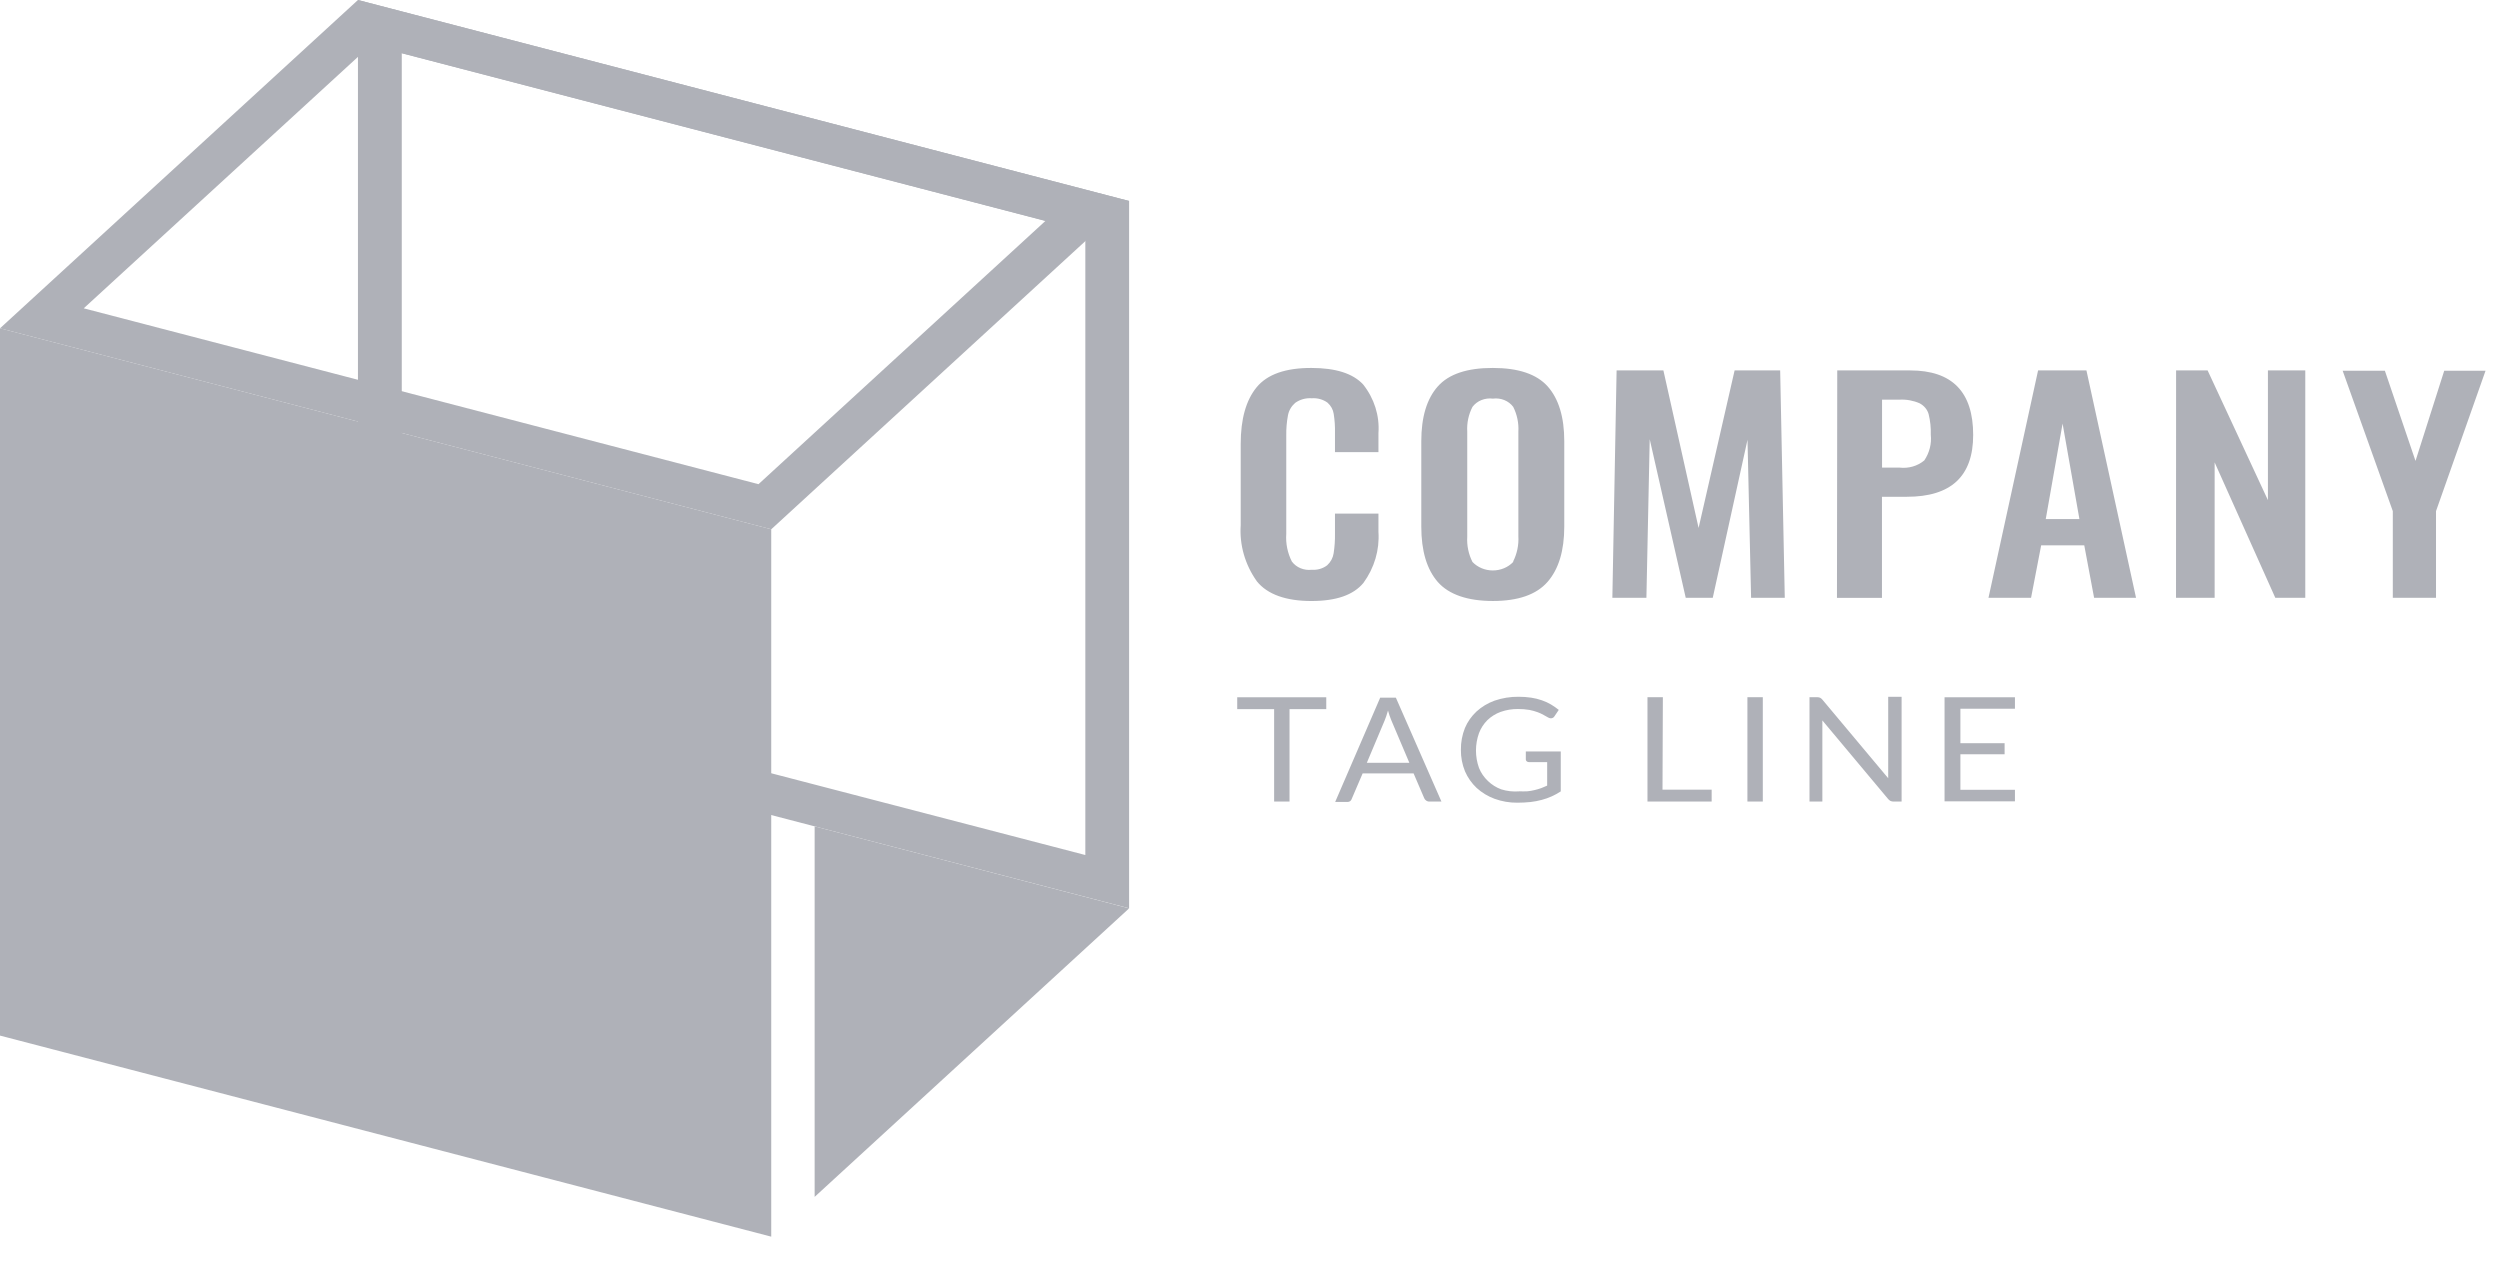
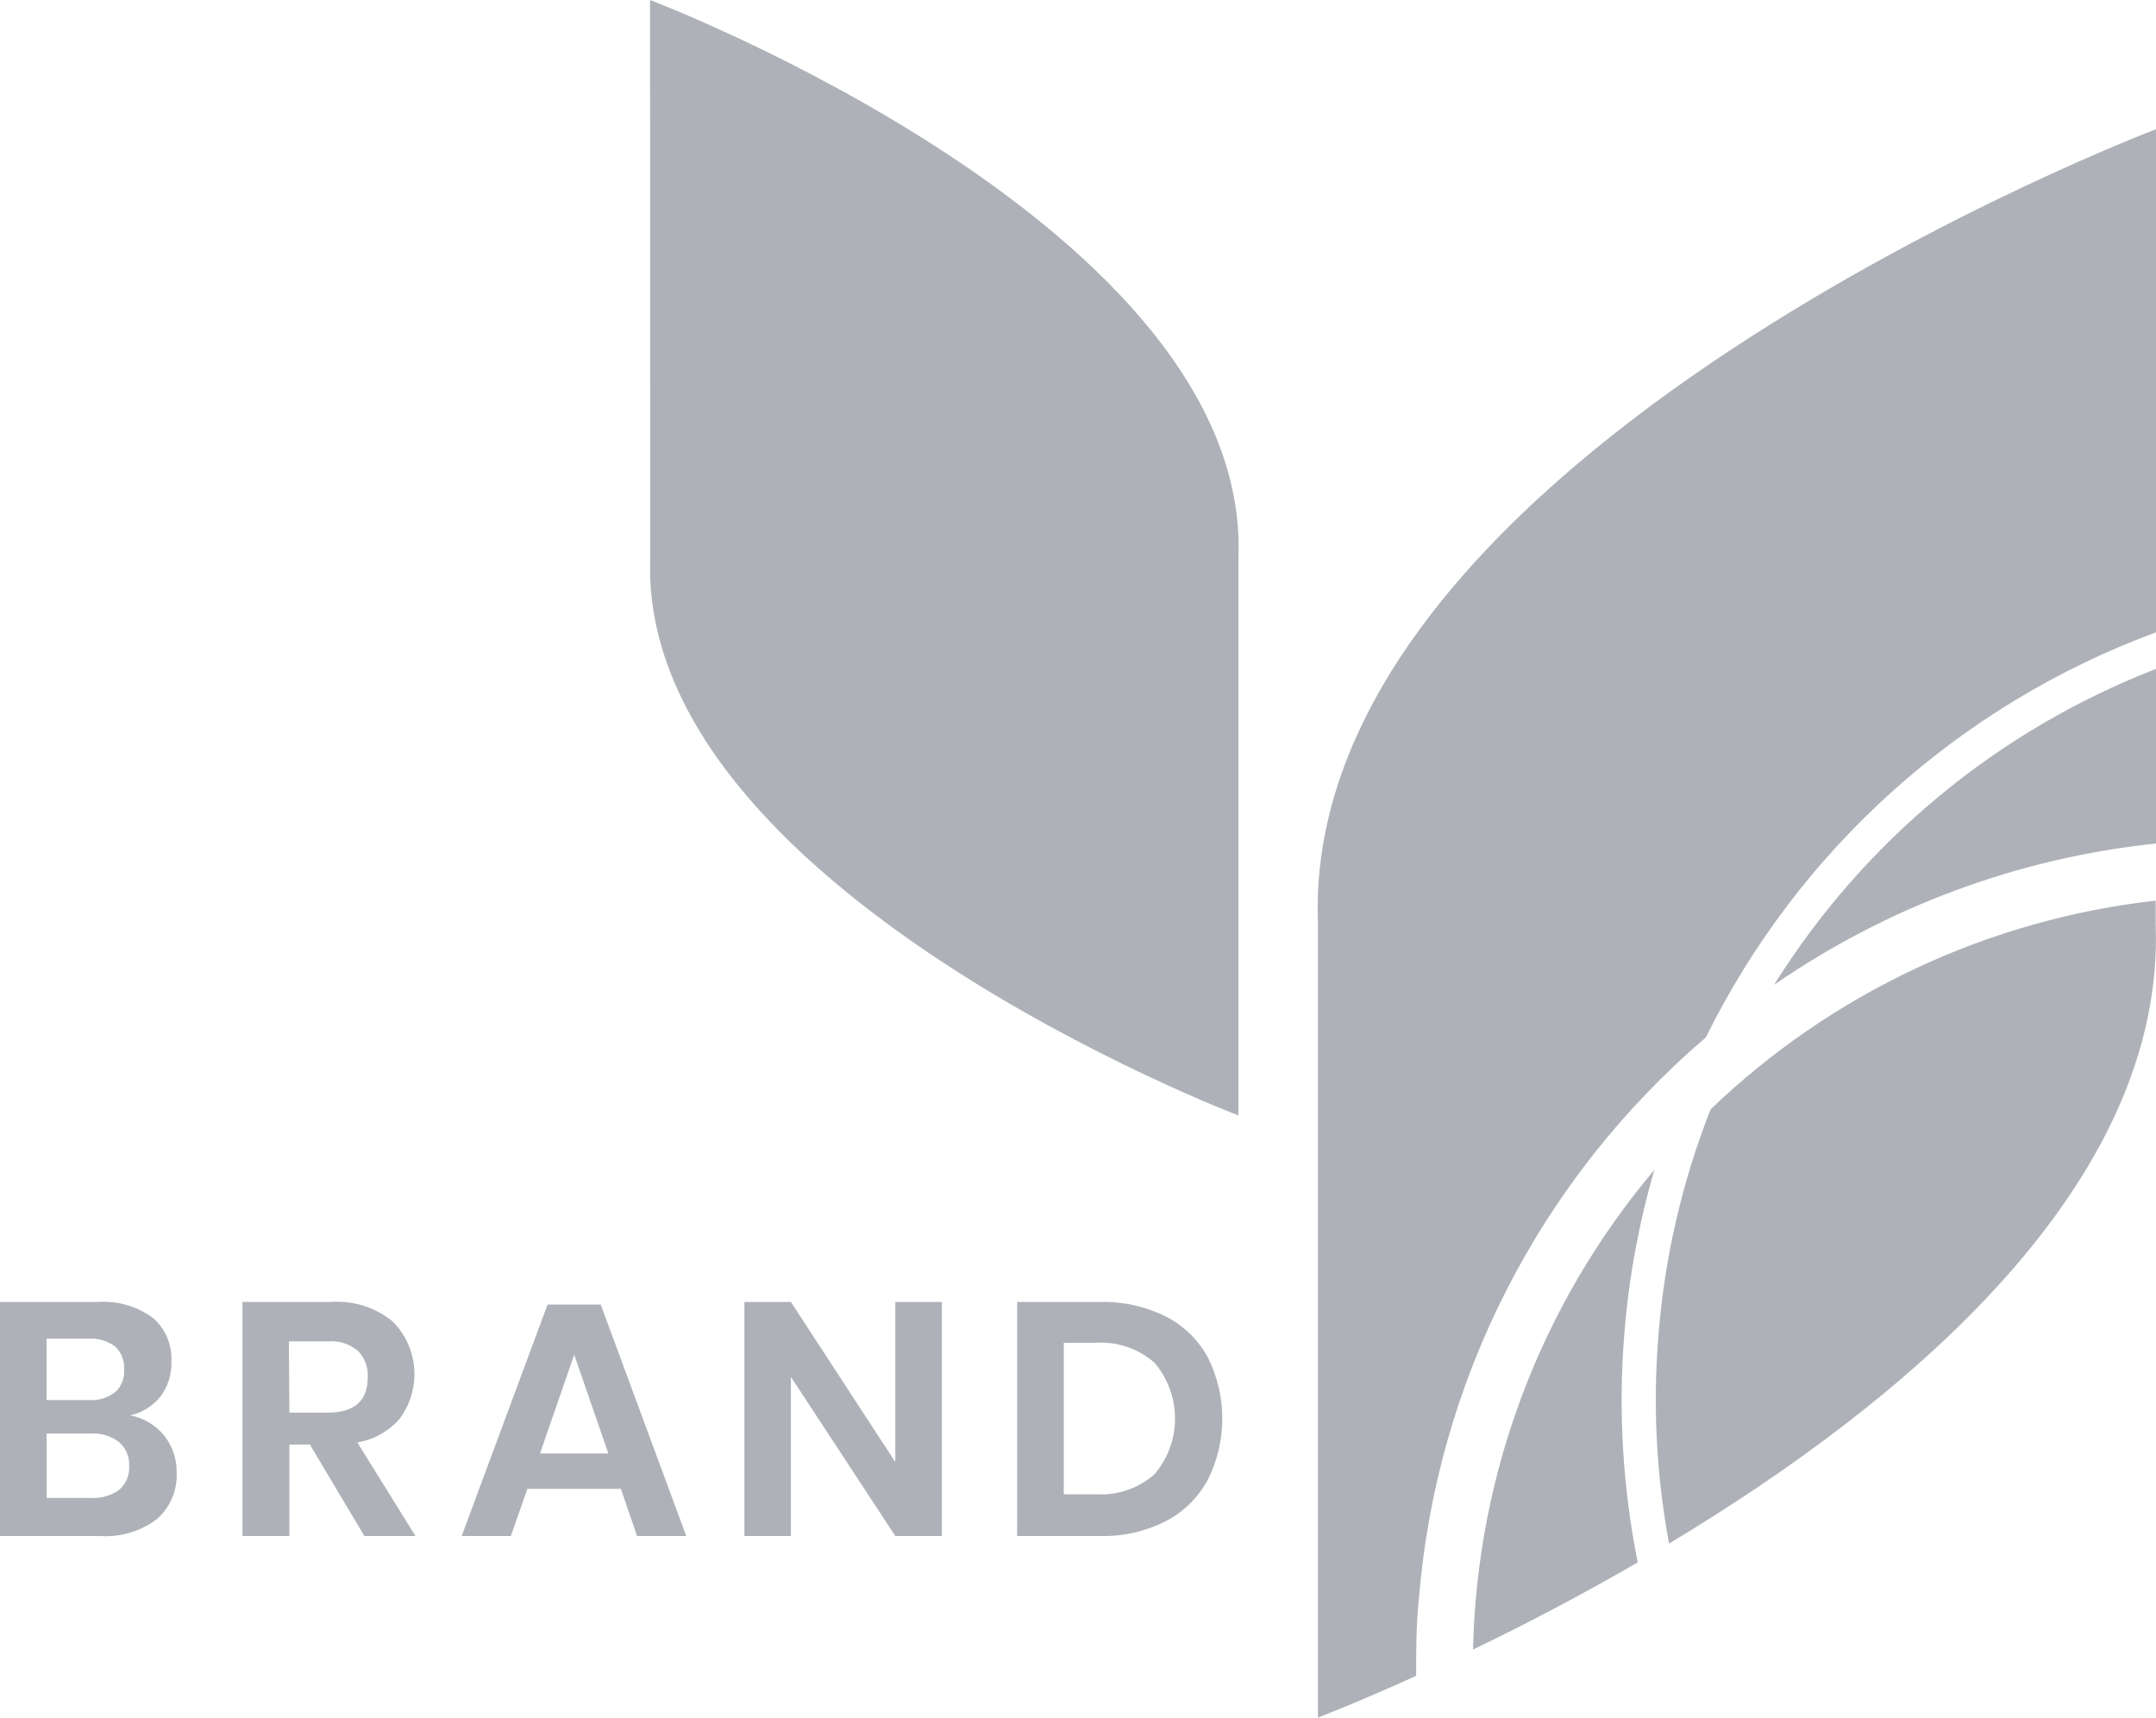
- <svg xmlns="http://www.w3.org/2000/svg" fill="none" viewBox="0 0 89 45">
-   <path d="M44.74 20.689c-.418-.591-.618-1.29-.571-1.993v-2.89c0-.886.189-1.559.567-2.019.378-.461 1.028-.69 1.949-.688.865 0 1.48.196 1.843.588.396.5.589 1.112.545 1.729v.679h-1.548v-.688a3.722 3.722 0 00-.045-.673c-.022-.152-.1-.293-.221-.4-.159-.115-.359-.17-.561-.156-.212-.015-.422.044-.59.165-.135.118-.225.273-.256.441a3.555 3.555 0 00-.061.714v3.507a1.885 1.885 0 00.199.985.731.731 0 00.309.239.804.804 0 00.399.055c.198.015.395-.042.548-.159.126-.115.207-.265.231-.426a4.103 4.103 0 00.048-.703v-.711h1.548v.65c.043.643-.145 1.281-.535 1.817-.356.429-.962.644-1.853.644-.891 0-1.564-.229-1.945-.706zm6.445.029c-.391-.45-.587-1.105-.587-1.972v-3.04c0-.858.196-1.508.587-1.949.391-.441 1.045-.66 1.961-.658.91 0 1.561.22 1.952.658.391.441.59 1.091.59 1.949v3.04c0 .858-.199 1.517-.596 1.97-.397.453-1.045.679-1.945.679-.901 0-1.567-.229-1.961-.676zm2.683-.729a1.786 1.786 0 00.186-.9v-3.722a1.738 1.738 0 00-.183-.882c-.079-.106-.188-.19-.316-.242a.808.808 0 00-.408-.052.82.82 0 00-.409.052.746.746 0 00-.318.242 1.7 1.7 0 00-.186.882v3.739a1.753 1.753 0 00.186.9.96.96 0 00.327.223c.125.052.261.079.398.079s.273-.027.398-.079a.96.96 0 00.327-.223v-.018zm3.682-6.802h1.667l1.253 5.608 1.282-5.608h1.622l.164 8.095h-1.199l-.128-5.626-1.237 5.626h-.962l-1.282-5.646-.118 5.646h-1.212l.151-8.095zm7.856 0h2.596c1.496 0 2.243.766 2.243 2.299 0 1.468-.787 2.201-2.362 2.199h-.885v3.598h-1.602l.01-8.095zm2.218 3.46c.158.018.319.005.471-.039a1.128 1.128 0 00.41-.217c.184-.273.265-.595.231-.914a2.687 2.687 0 00-.077-.735.607.607 0 00-.118-.222.671.671 0 00-.203-.163 1.574 1.574 0 00-.715-.129h-.622v2.419h.622zm4.932-3.46h1.721l1.766 8.095h-1.493L74.2 19.415h-1.535l-.359 1.866H70.79l1.766-8.095zm1.471 5.291l-.599-3.398-.599 3.398h1.199zm3.442-5.291h1.122l2.147 4.618v-4.618h1.33v8.095h-1.067l-2.16-4.821v4.821h-1.375l.003-8.095zm7.715 5.009l-1.785-4.997h1.503l1.09 3.21 1.022-3.21h1.471l-1.763 4.997v3.086h-1.538v-3.086zm-37.969 6.626v.423H45.907v3.289h-.548v-3.289h-1.314v-.423h3.17zm4.099 3.713h-.423a.181.181 0 01-.119-.035.191.191 0 01-.07-.085l-.378-.882h-1.814l-.378.882a.248.248 0 01-.058.1.187.187 0 01-.119.035h-.423l1.603-3.713h.558l1.622 3.698zm-2.654-1.379h1.513l-.641-1.511a2.812 2.812 0 01-.119-.35c-.022.07-.042.138-.061.197l-.058.156-.635 1.508zm5.416 1.014c.1.005.201.005.301 0a1.705 1.705 0 00.256-.044 1.861 1.861 0 00.231-.068c.071-.026.141-.059.215-.091v-.835h-.641a.127.127 0 01-.047-.006.117.117 0 01-.04-.023.085.085 0 01-.024-.03.079.079 0 01-.008-.037v-.285h1.244v1.423a2.375 2.375 0 01-.321.176 2.273 2.273 0 01-.356.126 2.738 2.738 0 01-.401.076 4.569 4.569 0 01-.468.024 2.316 2.316 0 01-.808-.138 1.946 1.946 0 01-.641-.388 1.79 1.79 0 01-.413-.588 1.956 1.956 0 01-.147-.77 2.03 2.03 0 01.144-.776c.092-.22.233-.42.413-.588.183-.167.401-.298.641-.385a2.545 2.545 0 01.859-.138 3.03 3.03 0 01.446.032c.13.019.258.051.381.094a1.786 1.786 0 01.321.147c.098.058.191.123.279.194l-.154.229a.138.138 0 01-.052.051.154.154 0 01-.073.02.202.202 0 01-.099-.029 1.946 1.946 0 01-.157-.088 1.384 1.384 0 00-.215-.1 1.931 1.931 0 00-.295-.082 2.319 2.319 0 00-.407-.032 1.793 1.793 0 00-.619.103 1.341 1.341 0 00-.471.294 1.299 1.299 0 00-.298.462 1.838 1.838 0 000 1.238c.07.175.179.334.321.468.132.127.291.228.468.294.204.064.42.089.634.073zm5.109-.059h1.75v.423h-2.285v-3.713h.548l-.013 3.289zm3.571.423h-.548v-3.713h.548v3.713zm2.038-3.695a.267.267 0 01.083.068L67.22 27.705a.913.913 0 010-.132v-2.766h.477v3.728h-.276a.246.246 0 01-.119-.021.311.311 0 01-.086-.071l-2.34-2.796v2.887h-.458v-3.713h.285a.24.24 0 01.09.018zm6.938-.017v.409h-1.942v1.226h1.574v.394h-1.574v1.267h1.942v.409h-2.506v-3.704h2.506zM14.303 1.893l24.335 6.338V30.439l-24.335-6.335V1.893zM12.743 0v25.183L40.196 32.335V7.155L12.743 0z" fill="#AFB1B8" />
-   <path d="M27.456 44.025L0 36.867V11.687l27.456 7.155v25.183z" fill="#AFB1B8" />
-   <path d="M13.198 1.608l24.018 6.258-10.214 9.371L2.981 10.976l10.217-9.368zM12.743 0L0 11.688l27.456 7.155L40.196 7.155 12.743 0zm16.259 42.608L40.196 32.338l-11.195-2.919v13.189z" fill="#AFB1B8" />
+ <svg xmlns="http://www.w3.org/2000/svg" fill="none" viewBox="0 0 59 47">
+   <path d="M4.488 39.278c.23.285.352.643.346 1.01a1.604 1.604 0 01-.536 1.277c-.447.339-1 .504-1.559.466H0v-6.405h2.683a2.284 2.284 0 011.487.426 1.464 1.464 0 01.52 1.198c.016.353-.095.7-.311.98-.209.254-.496.43-.817.5.363.067.692.26.926.548zm-3.213-.967H2.42c.261.02.52-.056.73-.213a.761.761 0 00.246-.626.788.788 0 00-.243-.625 1.106 1.106 0 00-.751-.216H1.275v1.68zm1.988 2.456a.796.796 0 00.271-.65.81.81 0 00-.277-.658 1.18 1.18 0 00-.78-.231H1.276v1.761h1.218c.274.016.546-.062.77-.222zM9.972 42.031L8.48 39.528h-.561v2.503H6.635v-6.405h2.43a2.39 2.39 0 011.693.545 2.047 2.047 0 01.18 2.65c-.3.345-.709.575-1.159.65l1.59 2.56H9.972zM7.92 38.655h1.05c.73 0 1.094-.323 1.094-.97a.956.956 0 00-.268-.72 1.135 1.135 0 00-.826-.26H7.906l.013 1.95zM16.99 40.742h-2.558l-.452 1.29h-1.346l2.35-6.334h1.455l2.34 6.333h-1.346l-.442-1.289zm-.342-.97l-.935-2.703-.935 2.703h1.87zM25.776 42.031H24.5l-2.857-4.355v4.355h-1.272v-6.405h1.272l2.857 4.38v-4.38h1.275v6.405zM33.05 40.498a2.757 2.757 0 01-1.153 1.13c-.555.281-1.17.42-1.792.403h-2.27v-6.405h2.27a3.816 3.816 0 011.792.395c.488.246.89.636 1.153 1.117a3.735 3.735 0 010 3.36zm-1.459-.153a2.352 2.352 0 000-3.057 2.21 2.21 0 00-1.595-.545h-.885v4.146h.885a2.21 2.21 0 001.595-.544zM17.789 0S34.24 6.236 33.89 15.26v15.263s-16.439-6.24-16.096-15.263L17.789 0zM48.548 26.95A22.486 22.486 0 0159 23.082v-4.778a21.467 21.467 0 00-10.452 8.646z" fill="#AFB1B8" />
+   <path d="M46.68 28.389A22.382 22.382 0 0159 17.303V3.536s-23.43 8.883-22.934 21.733V47s1.044-.397 2.687-1.142c0-.695 0-1.395.075-2.1A22.606 22.606 0 0146.68 28.39z" fill="#AFB1B8" />
+   <path d="M44.453 36.462c.123-1.507.397-2.998.82-4.45a21.04 21.04 0 00-4.962 13.126 68.003 68.003 0 004.506-2.384 22.577 22.577 0 01-.364-6.292zM45.384 36.54a21.585 21.585 0 00.29 5.698c6.401-3.846 13.594-9.788 13.317-16.968v-.626a20.972 20.972 0 00-12.18 5.713 21.496 21.496 0 00-1.427 6.183z" fill="#AFB1B8" />
</svg>
